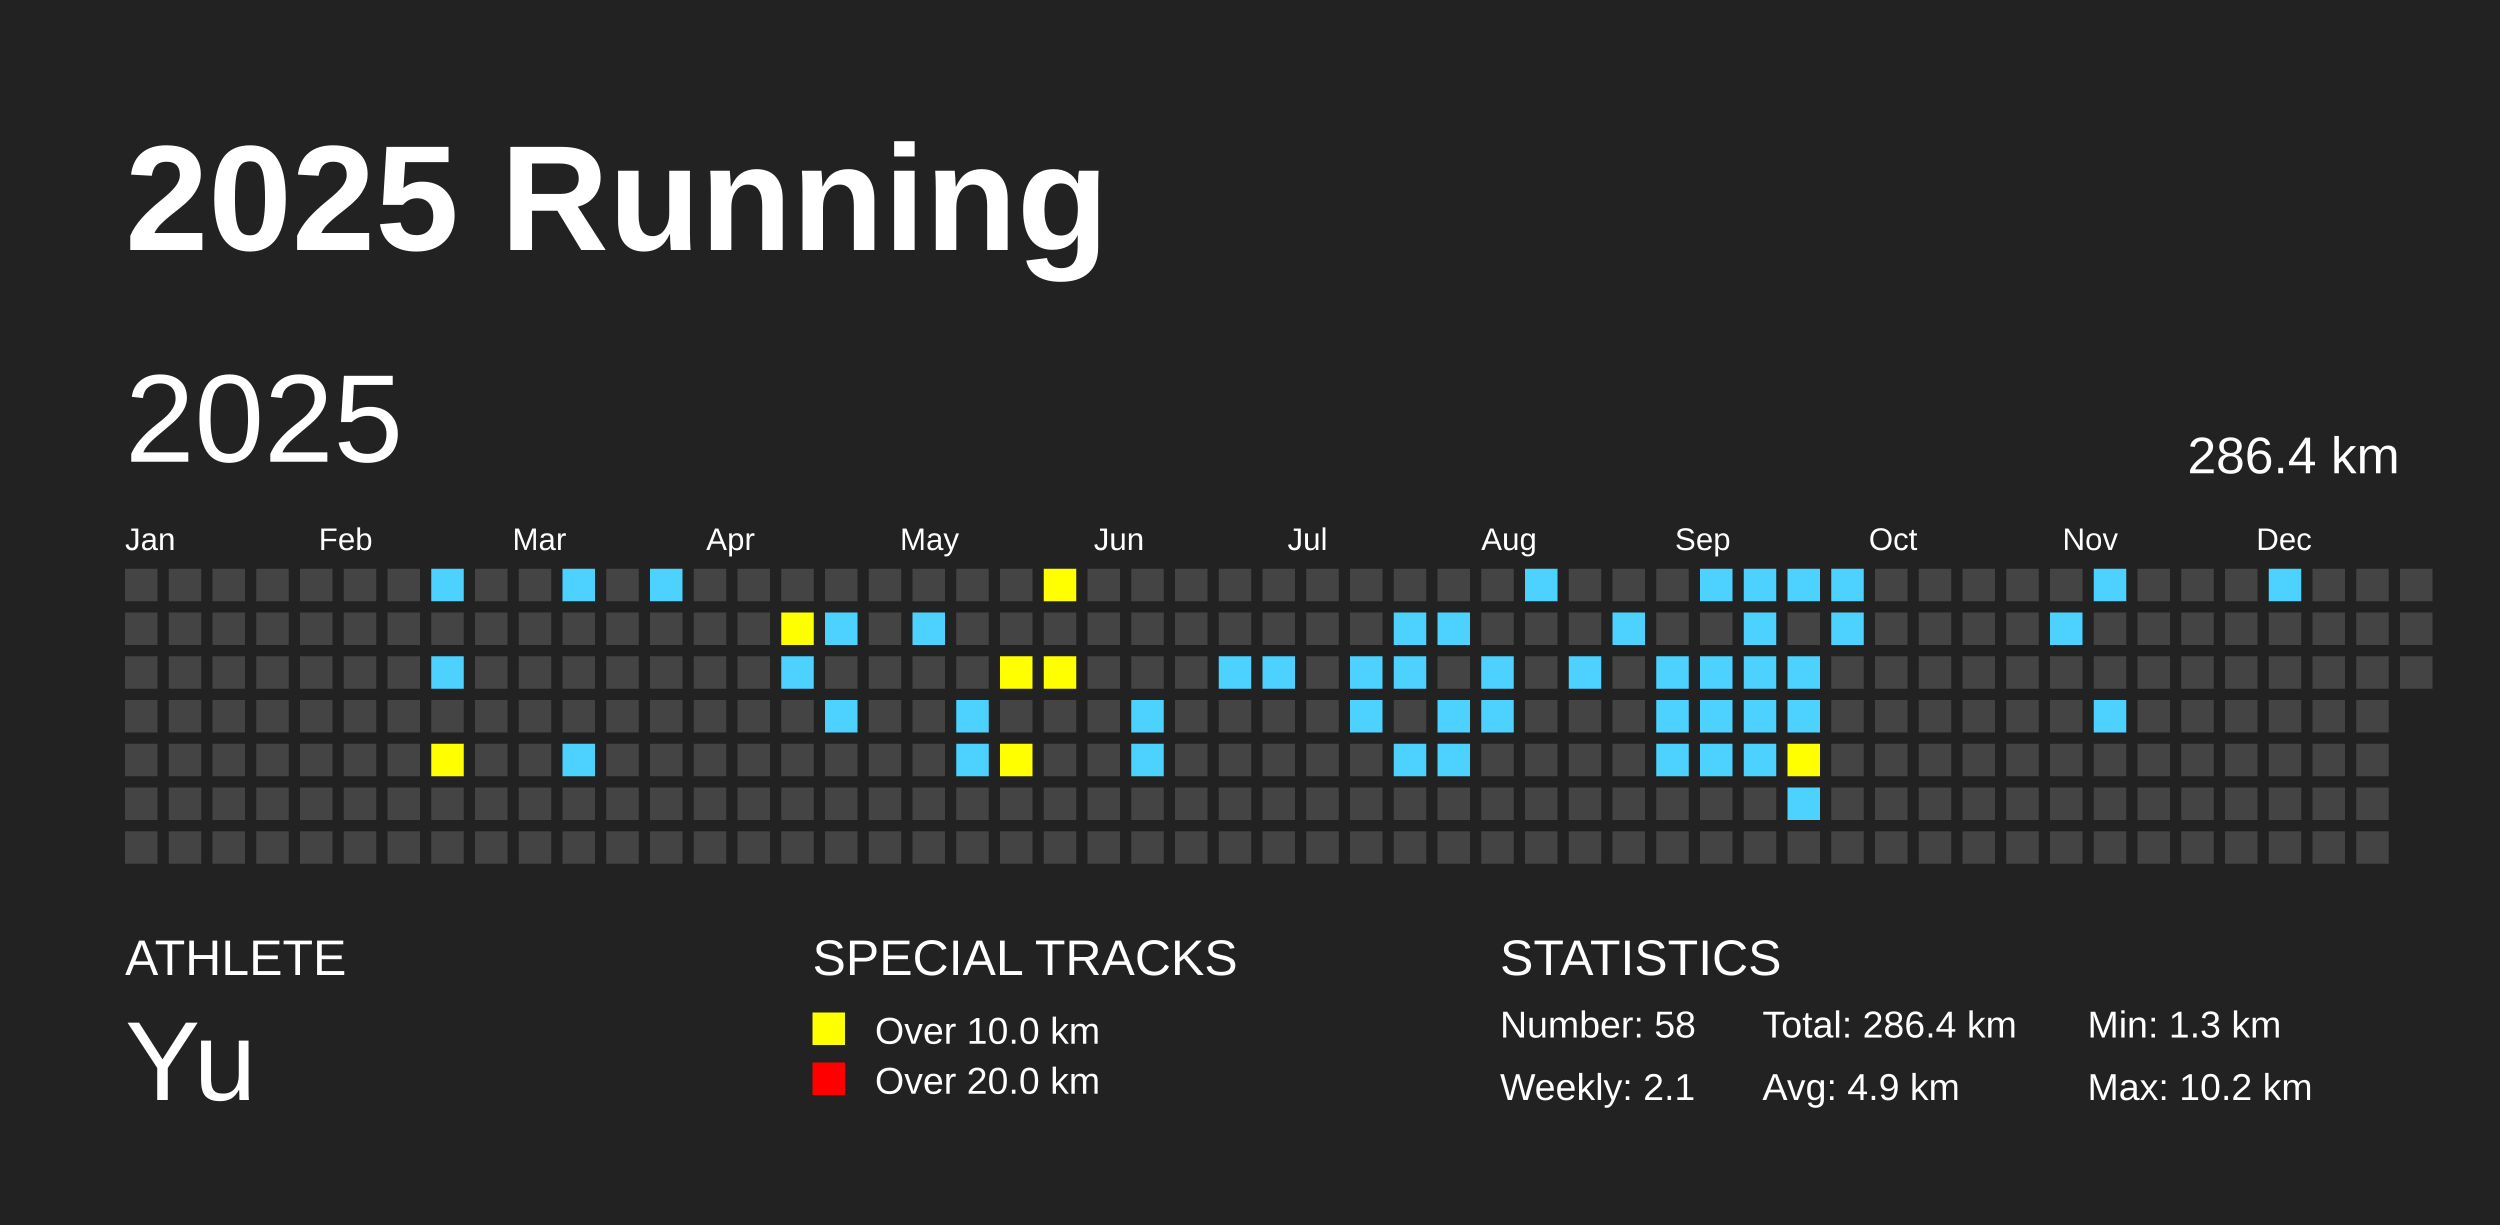
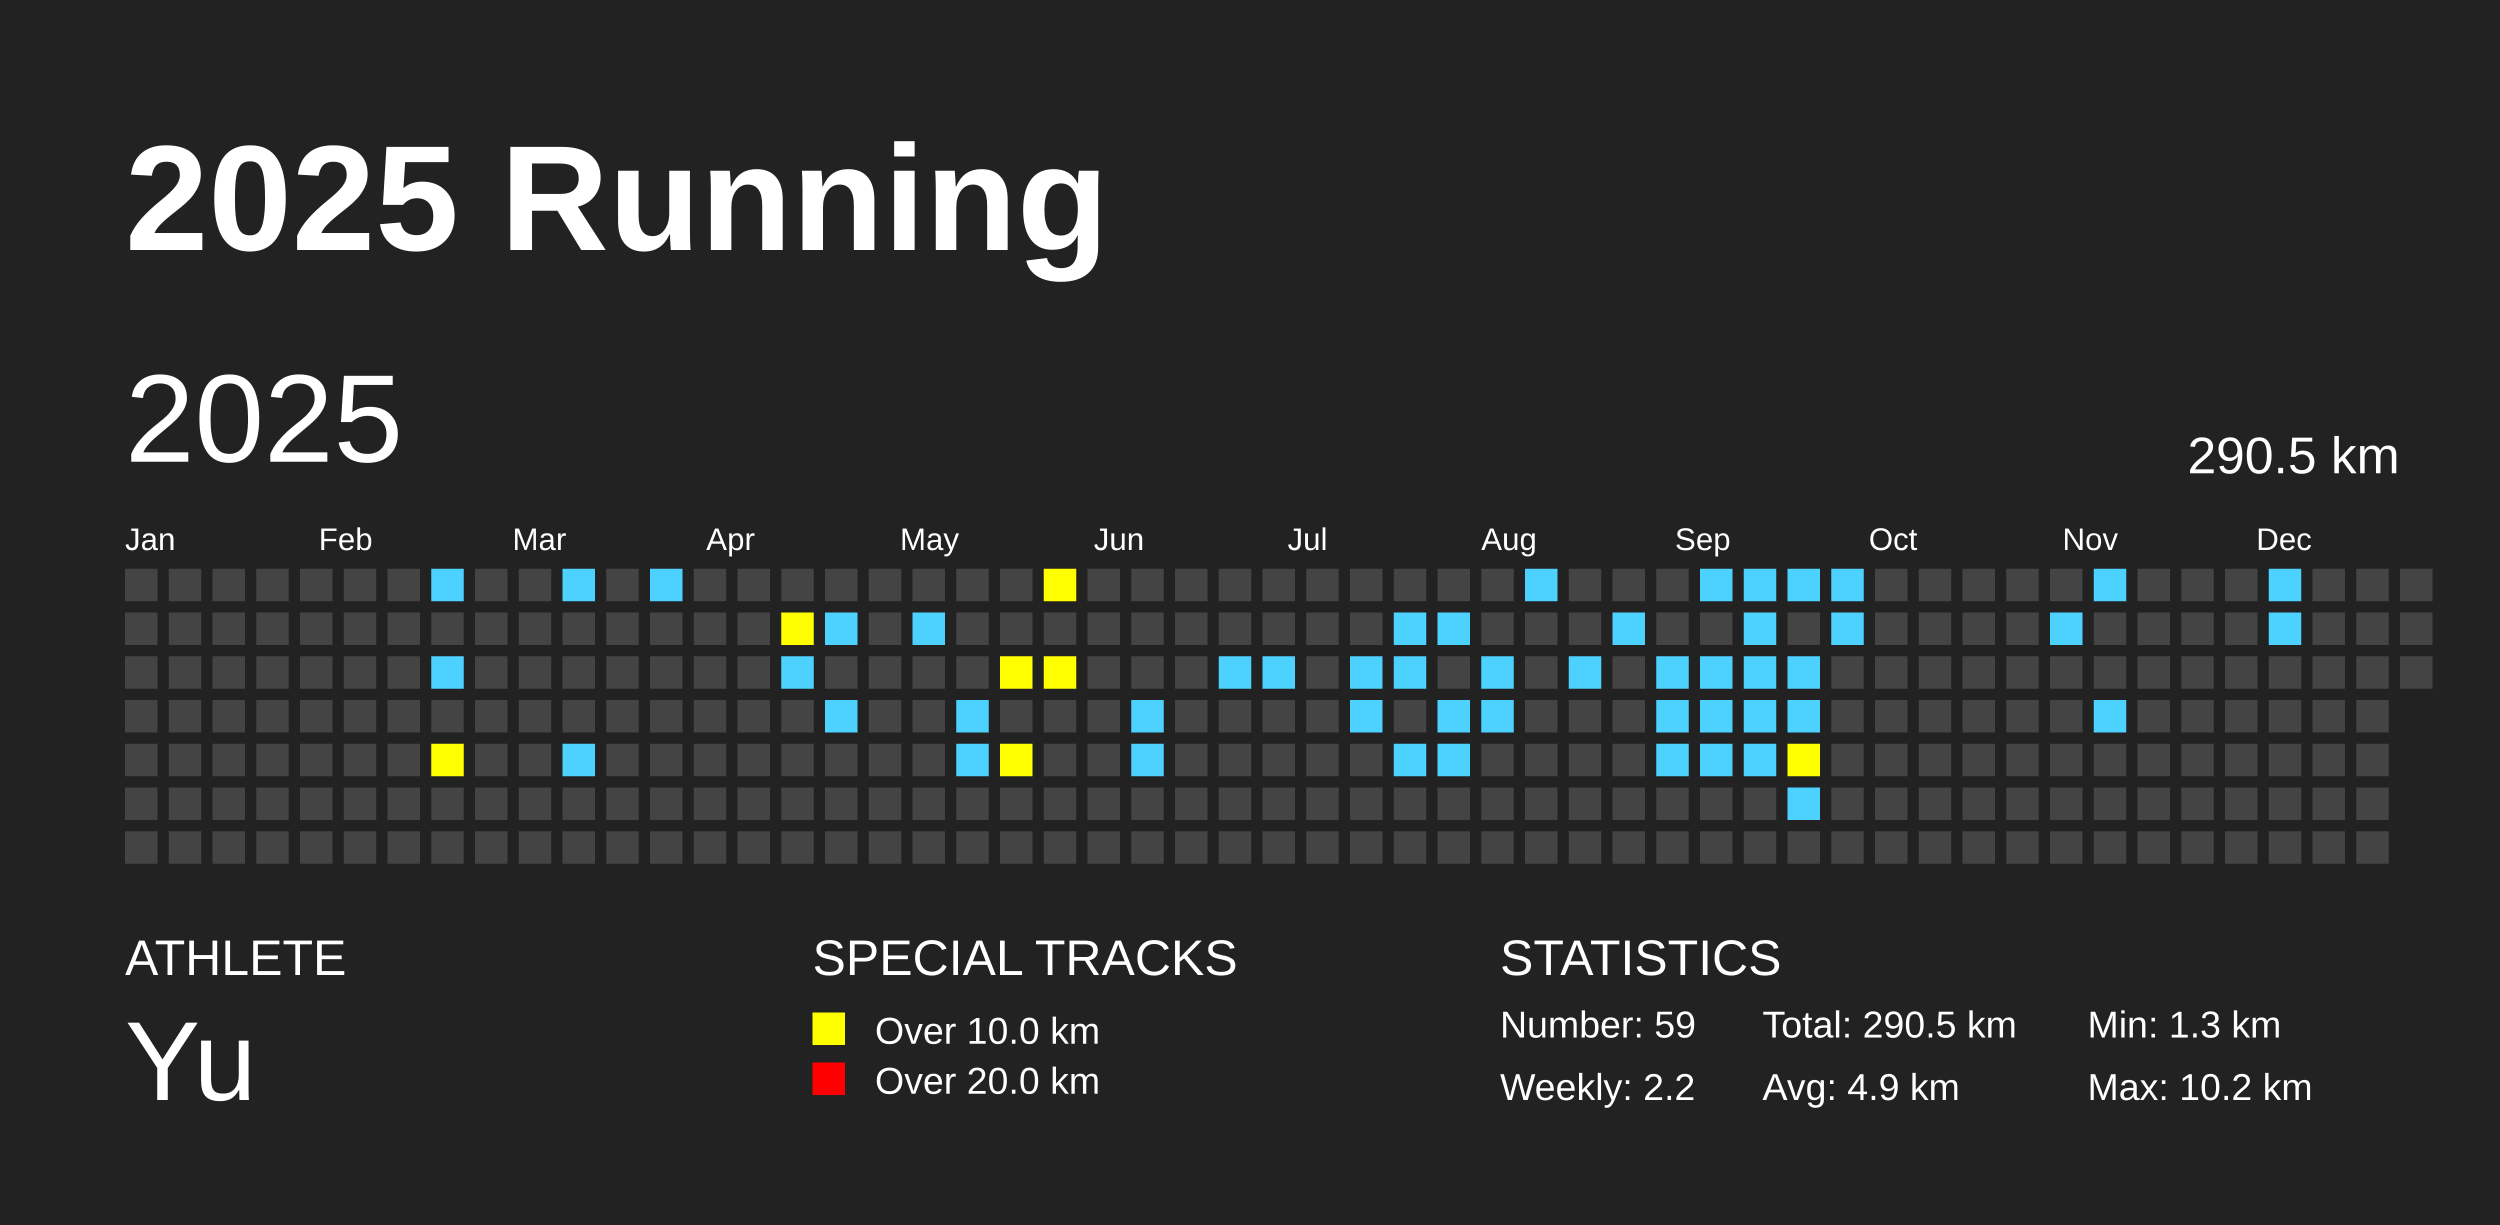
<svg xmlns="http://www.w3.org/2000/svg" baseProfile="full" height="98mm" version="1.1" viewBox="0,0,200,98" width="200mm">
  <defs />
  <rect fill="#222222" height="98" width="200" x="0" y="0" />
  <text fill="#FFFFFF" style="font-size:12px; font-family:Arial; font-weight:bold;" x="10" y="20">2025 Running</text>
  <text fill="#FFFFFF" style="font-size:4px; font-family:Arial" x="10" y="78">ATHLETE</text>
  <text fill="#FFFFFF" style="font-size:9px; font-family:Arial" x="10" y="88">Yu</text>
  <text fill="#FFFFFF" style="font-size:4px; font-family:Arial" x="65" y="78">SPECIAL TRACKS</text>
  <rect fill="yellow" height="2.6" width="2.6" x="65" y="81" />
  <text fill="#FFFFFF" style="font-size:3px; font-family:Arial" x="70" y="83.5">Over 10.0 km</text>
  <rect fill="red" height="2.6" width="2.6" x="65" y="85" />
  <text fill="#FFFFFF" style="font-size:3px; font-family:Arial" x="70" y="87.5">Over 20.0 km</text>
  <text fill="#FFFFFF" style="font-size:4px; font-family:Arial" x="120" y="78">STATISTICS</text>
-   <text fill="#FFFFFF" style="font-size:3px; font-family:Arial" x="120" y="83">Number: 58</text>
-   <text fill="#FFFFFF" style="font-size:3px; font-family:Arial" x="120" y="88">Weekly: 2.1</text>
-   <text fill="#FFFFFF" style="font-size:3px; font-family:Arial" x="141" y="83">Total: 286.4 km</text>
+   <text fill="#FFFFFF" style="font-size:3px; font-family:Arial" x="120" y="83">Number: 59</text>
+   <text fill="#FFFFFF" style="font-size:3px; font-family:Arial" x="120" y="88">Weekly: 2.2</text>
+   <text fill="#FFFFFF" style="font-size:3px; font-family:Arial" x="141" y="83">Total: 290.5 km</text>
  <text fill="#FFFFFF" style="font-size:3px; font-family:Arial" x="141" y="88">Avg: 4.9 km</text>
  <text fill="#FFFFFF" style="font-size:3px; font-family:Arial" x="167" y="83">Min: 1.3 km</text>
  <text fill="#FFFFFF" style="font-size:3px; font-family:Arial" x="167" y="88">Max: 10.2 km</text>
  <text dominant-baseline="hanging" fill="#FFFFFF" style="font-size:10.0px; font-family:Arial;" x="10" y="30">2025</text>
-   <text dominant-baseline="hanging" fill="#FFFFFF" style="font-size:4.125px; font-family:Arial;" x="175" y="35">286.4 km</text>
+   <text dominant-baseline="hanging" fill="#FFFFFF" style="font-size:4.125px; font-family:Arial;" x="175" y="35">290.5 km</text>
  <text fill="#FFFFFF" style="font-size:2.5px; font-family:Arial" x="10.0" y="44">Jan</text>
  <text fill="#FFFFFF" style="font-size:2.5px; font-family:Arial" x="25.5" y="44">Feb</text>
  <text fill="#FFFFFF" style="font-size:2.5px; font-family:Arial" x="41.0" y="44">Mar</text>
  <text fill="#FFFFFF" style="font-size:2.5px; font-family:Arial" x="56.5" y="44">Apr</text>
  <text fill="#FFFFFF" style="font-size:2.5px; font-family:Arial" x="72.0" y="44">May</text>
  <text fill="#FFFFFF" style="font-size:2.5px; font-family:Arial" x="87.5" y="44">Jun</text>
  <text fill="#FFFFFF" style="font-size:2.5px; font-family:Arial" x="103.0" y="44">Jul</text>
  <text fill="#FFFFFF" style="font-size:2.5px; font-family:Arial" x="118.5" y="44">Aug</text>
  <text fill="#FFFFFF" style="font-size:2.5px; font-family:Arial" x="134.0" y="44">Sep</text>
  <text fill="#FFFFFF" style="font-size:2.5px; font-family:Arial" x="149.5" y="44">Oct</text>
  <text fill="#FFFFFF" style="font-size:2.5px; font-family:Arial" x="165.0" y="44">Nov</text>
  <text fill="#FFFFFF" style="font-size:2.5px; font-family:Arial" x="180.5" y="44">Dec</text>
  <rect fill="#444444" height="2.6" width="2.6" x="10.0" y="45.5" />
  <rect fill="#444444" height="2.6" width="2.6" x="10.0" y="49.0" />
  <rect fill="#444444" height="2.6" width="2.6" x="10.0" y="52.5" />
  <rect fill="#444444" height="2.6" width="2.6" x="10.0" y="56.0" />
  <rect fill="#444444" height="2.6" width="2.6" x="10.0" y="59.5" />
  <rect fill="#444444" height="2.6" width="2.6" x="10.0" y="63.0" />
  <rect fill="#444444" height="2.6" width="2.6" x="10.0" y="66.5" />
  <rect fill="#444444" height="2.6" width="2.6" x="13.5" y="45.5" />
  <rect fill="#444444" height="2.6" width="2.6" x="13.5" y="49.0" />
  <rect fill="#444444" height="2.6" width="2.6" x="13.5" y="52.5" />
  <rect fill="#444444" height="2.6" width="2.6" x="13.5" y="56.0" />
  <rect fill="#444444" height="2.6" width="2.6" x="13.5" y="59.5" />
  <rect fill="#444444" height="2.6" width="2.6" x="13.5" y="63.0" />
  <rect fill="#444444" height="2.6" width="2.6" x="13.5" y="66.5" />
  <rect fill="#444444" height="2.6" width="2.6" x="17.0" y="45.5" />
  <rect fill="#444444" height="2.6" width="2.6" x="17.0" y="49.0" />
  <rect fill="#444444" height="2.6" width="2.6" x="17.0" y="52.5" />
  <rect fill="#444444" height="2.6" width="2.6" x="17.0" y="56.0" />
  <rect fill="#444444" height="2.6" width="2.6" x="17.0" y="59.5" />
  <rect fill="#444444" height="2.6" width="2.6" x="17.0" y="63.0" />
  <rect fill="#444444" height="2.6" width="2.6" x="17.0" y="66.5" />
  <rect fill="#444444" height="2.6" width="2.6" x="20.5" y="45.5" />
  <rect fill="#444444" height="2.6" width="2.6" x="20.5" y="49.0" />
  <rect fill="#444444" height="2.6" width="2.6" x="20.5" y="52.5" />
  <rect fill="#444444" height="2.6" width="2.6" x="20.5" y="56.0" />
  <rect fill="#444444" height="2.6" width="2.6" x="20.5" y="59.5" />
  <rect fill="#444444" height="2.6" width="2.6" x="20.5" y="63.0" />
  <rect fill="#444444" height="2.6" width="2.6" x="20.5" y="66.5" />
  <rect fill="#444444" height="2.6" width="2.6" x="24.0" y="45.5" />
  <rect fill="#444444" height="2.6" width="2.6" x="24.0" y="49.0" />
  <rect fill="#444444" height="2.6" width="2.6" x="24.0" y="52.5" />
  <rect fill="#444444" height="2.6" width="2.6" x="24.0" y="56.0" />
  <rect fill="#444444" height="2.6" width="2.6" x="24.0" y="59.5" />
  <rect fill="#444444" height="2.6" width="2.6" x="24.0" y="63.0" />
  <rect fill="#444444" height="2.6" width="2.6" x="24.0" y="66.5" />
  <rect fill="#444444" height="2.6" width="2.6" x="27.5" y="45.5" />
  <rect fill="#444444" height="2.6" width="2.6" x="27.5" y="49.0" />
  <rect fill="#444444" height="2.6" width="2.6" x="27.5" y="52.5" />
  <rect fill="#444444" height="2.6" width="2.6" x="27.5" y="56.0" />
  <rect fill="#444444" height="2.6" width="2.6" x="27.5" y="59.5" />
  <rect fill="#444444" height="2.6" width="2.6" x="27.5" y="63.0" />
  <rect fill="#444444" height="2.6" width="2.6" x="27.5" y="66.5" />
  <rect fill="#444444" height="2.6" width="2.6" x="31.0" y="45.5" />
  <rect fill="#444444" height="2.6" width="2.6" x="31.0" y="49.0" />
  <rect fill="#444444" height="2.6" width="2.6" x="31.0" y="52.5" />
  <rect fill="#444444" height="2.6" width="2.6" x="31.0" y="56.0" />
  <rect fill="#444444" height="2.6" width="2.6" x="31.0" y="59.5" />
  <rect fill="#444444" height="2.6" width="2.6" x="31.0" y="63.0" />
  <rect fill="#444444" height="2.6" width="2.6" x="31.0" y="66.5" />
  <rect fill="#4DD2FF" height="2.6" width="2.6" x="34.5" y="45.5" />
  <rect fill="#444444" height="2.6" width="2.6" x="34.5" y="49.0" />
  <rect fill="#4DD2FF" height="2.6" width="2.6" x="34.5" y="52.5" />
  <rect fill="#444444" height="2.6" width="2.6" x="34.5" y="56.0" />
  <rect fill="yellow" height="2.6" width="2.6" x="34.5" y="59.5" />
  <rect fill="#444444" height="2.6" width="2.6" x="34.5" y="63.0" />
  <rect fill="#444444" height="2.6" width="2.6" x="34.5" y="66.5" />
  <rect fill="#444444" height="2.6" width="2.6" x="38.0" y="45.5" />
  <rect fill="#444444" height="2.6" width="2.6" x="38.0" y="49.0" />
  <rect fill="#444444" height="2.6" width="2.6" x="38.0" y="52.5" />
  <rect fill="#444444" height="2.6" width="2.6" x="38.0" y="56.0" />
  <rect fill="#444444" height="2.6" width="2.6" x="38.0" y="59.5" />
  <rect fill="#444444" height="2.6" width="2.6" x="38.0" y="63.0" />
  <rect fill="#444444" height="2.6" width="2.6" x="38.0" y="66.5" />
  <rect fill="#444444" height="2.6" width="2.6" x="41.5" y="45.5" />
  <rect fill="#444444" height="2.6" width="2.6" x="41.5" y="49.0" />
  <rect fill="#444444" height="2.6" width="2.6" x="41.5" y="52.5" />
  <rect fill="#444444" height="2.6" width="2.6" x="41.5" y="56.0" />
  <rect fill="#444444" height="2.6" width="2.6" x="41.5" y="59.5" />
  <rect fill="#444444" height="2.6" width="2.6" x="41.5" y="63.0" />
  <rect fill="#444444" height="2.6" width="2.6" x="41.5" y="66.5" />
  <rect fill="#4DD2FF" height="2.6" width="2.6" x="45.0" y="45.5" />
  <rect fill="#444444" height="2.6" width="2.6" x="45.0" y="49.0" />
  <rect fill="#444444" height="2.6" width="2.6" x="45.0" y="52.5" />
  <rect fill="#444444" height="2.6" width="2.6" x="45.0" y="56.0" />
  <rect fill="#4DD2FF" height="2.6" width="2.6" x="45.0" y="59.5" />
  <rect fill="#444444" height="2.6" width="2.6" x="45.0" y="63.0" />
  <rect fill="#444444" height="2.6" width="2.6" x="45.0" y="66.5" />
  <rect fill="#444444" height="2.6" width="2.6" x="48.5" y="45.5" />
  <rect fill="#444444" height="2.6" width="2.6" x="48.5" y="49.0" />
  <rect fill="#444444" height="2.6" width="2.6" x="48.5" y="52.5" />
  <rect fill="#444444" height="2.6" width="2.6" x="48.5" y="56.0" />
  <rect fill="#444444" height="2.6" width="2.6" x="48.5" y="59.5" />
  <rect fill="#444444" height="2.6" width="2.6" x="48.5" y="63.0" />
  <rect fill="#444444" height="2.6" width="2.6" x="48.5" y="66.5" />
  <rect fill="#4DD2FF" height="2.6" width="2.6" x="52.0" y="45.5" />
  <rect fill="#444444" height="2.6" width="2.6" x="52.0" y="49.0" />
  <rect fill="#444444" height="2.6" width="2.6" x="52.0" y="52.5" />
  <rect fill="#444444" height="2.6" width="2.6" x="52.0" y="56.0" />
  <rect fill="#444444" height="2.6" width="2.6" x="52.0" y="59.5" />
  <rect fill="#444444" height="2.6" width="2.6" x="52.0" y="63.0" />
  <rect fill="#444444" height="2.6" width="2.6" x="52.0" y="66.5" />
  <rect fill="#444444" height="2.6" width="2.6" x="55.5" y="45.5" />
  <rect fill="#444444" height="2.6" width="2.6" x="55.5" y="49.0" />
  <rect fill="#444444" height="2.6" width="2.6" x="55.5" y="52.5" />
  <rect fill="#444444" height="2.6" width="2.6" x="55.5" y="56.0" />
  <rect fill="#444444" height="2.6" width="2.6" x="55.5" y="59.5" />
  <rect fill="#444444" height="2.6" width="2.6" x="55.5" y="63.0" />
  <rect fill="#444444" height="2.6" width="2.6" x="55.5" y="66.5" />
  <rect fill="#444444" height="2.6" width="2.6" x="59.0" y="45.5" />
  <rect fill="#444444" height="2.6" width="2.6" x="59.0" y="49.0" />
  <rect fill="#444444" height="2.6" width="2.6" x="59.0" y="52.5" />
  <rect fill="#444444" height="2.6" width="2.6" x="59.0" y="56.0" />
  <rect fill="#444444" height="2.6" width="2.6" x="59.0" y="59.5" />
  <rect fill="#444444" height="2.6" width="2.6" x="59.0" y="63.0" />
  <rect fill="#444444" height="2.6" width="2.6" x="59.0" y="66.5" />
  <rect fill="#444444" height="2.6" width="2.6" x="62.5" y="45.5" />
  <rect fill="yellow" height="2.6" width="2.6" x="62.5" y="49.0" />
  <rect fill="#4DD2FF" height="2.6" width="2.6" x="62.5" y="52.5" />
  <rect fill="#444444" height="2.6" width="2.6" x="62.5" y="56.0" />
  <rect fill="#444444" height="2.6" width="2.6" x="62.5" y="59.5" />
  <rect fill="#444444" height="2.6" width="2.6" x="62.5" y="63.0" />
  <rect fill="#444444" height="2.6" width="2.6" x="62.5" y="66.5" />
  <rect fill="#444444" height="2.6" width="2.6" x="66.0" y="45.5" />
  <rect fill="#4DD2FF" height="2.6" width="2.6" x="66.0" y="49.0" />
  <rect fill="#444444" height="2.6" width="2.6" x="66.0" y="52.5" />
  <rect fill="#4DD2FF" height="2.6" width="2.6" x="66.0" y="56.0" />
  <rect fill="#444444" height="2.6" width="2.6" x="66.0" y="59.5" />
  <rect fill="#444444" height="2.6" width="2.6" x="66.0" y="63.0" />
  <rect fill="#444444" height="2.6" width="2.6" x="66.0" y="66.5" />
  <rect fill="#444444" height="2.6" width="2.6" x="69.5" y="45.5" />
  <rect fill="#444444" height="2.6" width="2.6" x="69.5" y="49.0" />
  <rect fill="#444444" height="2.6" width="2.6" x="69.5" y="52.5" />
  <rect fill="#444444" height="2.6" width="2.6" x="69.5" y="56.0" />
  <rect fill="#444444" height="2.6" width="2.6" x="69.5" y="59.5" />
  <rect fill="#444444" height="2.6" width="2.6" x="69.5" y="63.0" />
  <rect fill="#444444" height="2.6" width="2.6" x="69.5" y="66.5" />
  <rect fill="#444444" height="2.6" width="2.6" x="73.0" y="45.5" />
  <rect fill="#4DD2FF" height="2.6" width="2.6" x="73.0" y="49.0" />
  <rect fill="#444444" height="2.6" width="2.6" x="73.0" y="52.5" />
  <rect fill="#444444" height="2.6" width="2.6" x="73.0" y="56.0" />
  <rect fill="#444444" height="2.6" width="2.6" x="73.0" y="59.5" />
  <rect fill="#444444" height="2.6" width="2.6" x="73.0" y="63.0" />
  <rect fill="#444444" height="2.6" width="2.6" x="73.0" y="66.5" />
  <rect fill="#444444" height="2.6" width="2.6" x="76.5" y="45.5" />
  <rect fill="#444444" height="2.6" width="2.6" x="76.5" y="49.0" />
  <rect fill="#444444" height="2.6" width="2.6" x="76.5" y="52.5" />
  <rect fill="#4DD2FF" height="2.6" width="2.6" x="76.5" y="56.0" />
  <rect fill="#4DD2FF" height="2.6" width="2.6" x="76.5" y="59.5" />
  <rect fill="#444444" height="2.6" width="2.6" x="76.5" y="63.0" />
  <rect fill="#444444" height="2.6" width="2.6" x="76.5" y="66.5" />
  <rect fill="#444444" height="2.6" width="2.6" x="80.0" y="45.5" />
  <rect fill="#444444" height="2.6" width="2.6" x="80.0" y="49.0" />
  <rect fill="yellow" height="2.6" width="2.6" x="80.0" y="52.5" />
  <rect fill="#444444" height="2.6" width="2.6" x="80.0" y="56.0" />
  <rect fill="yellow" height="2.6" width="2.6" x="80.0" y="59.5" />
  <rect fill="#444444" height="2.6" width="2.6" x="80.0" y="63.0" />
  <rect fill="#444444" height="2.6" width="2.6" x="80.0" y="66.5" />
  <rect fill="yellow" height="2.6" width="2.6" x="83.5" y="45.5" />
  <rect fill="#444444" height="2.6" width="2.6" x="83.5" y="49.0" />
  <rect fill="yellow" height="2.6" width="2.6" x="83.5" y="52.5" />
  <rect fill="#444444" height="2.6" width="2.6" x="83.5" y="56.0" />
  <rect fill="#444444" height="2.6" width="2.6" x="83.5" y="59.5" />
  <rect fill="#444444" height="2.6" width="2.6" x="83.5" y="63.0" />
  <rect fill="#444444" height="2.6" width="2.6" x="83.5" y="66.5" />
  <rect fill="#444444" height="2.6" width="2.6" x="87.0" y="45.5" />
  <rect fill="#444444" height="2.6" width="2.6" x="87.0" y="49.0" />
  <rect fill="#444444" height="2.6" width="2.6" x="87.0" y="52.5" />
  <rect fill="#444444" height="2.6" width="2.6" x="87.0" y="56.0" />
  <rect fill="#444444" height="2.6" width="2.6" x="87.0" y="59.5" />
  <rect fill="#444444" height="2.6" width="2.6" x="87.0" y="63.0" />
  <rect fill="#444444" height="2.6" width="2.6" x="87.0" y="66.5" />
  <rect fill="#444444" height="2.6" width="2.6" x="90.5" y="45.5" />
  <rect fill="#444444" height="2.6" width="2.6" x="90.5" y="49.0" />
  <rect fill="#444444" height="2.6" width="2.6" x="90.5" y="52.5" />
  <rect fill="#4DD2FF" height="2.6" width="2.6" x="90.5" y="56.0" />
  <rect fill="#4DD2FF" height="2.6" width="2.6" x="90.5" y="59.5" />
  <rect fill="#444444" height="2.6" width="2.6" x="90.5" y="63.0" />
  <rect fill="#444444" height="2.6" width="2.6" x="90.5" y="66.5" />
  <rect fill="#444444" height="2.6" width="2.6" x="94.0" y="45.5" />
  <rect fill="#444444" height="2.6" width="2.6" x="94.0" y="49.0" />
  <rect fill="#444444" height="2.6" width="2.6" x="94.0" y="52.5" />
  <rect fill="#444444" height="2.6" width="2.6" x="94.0" y="56.0" />
  <rect fill="#444444" height="2.6" width="2.6" x="94.0" y="59.5" />
  <rect fill="#444444" height="2.6" width="2.6" x="94.0" y="63.0" />
  <rect fill="#444444" height="2.6" width="2.6" x="94.0" y="66.5" />
  <rect fill="#444444" height="2.6" width="2.6" x="97.5" y="45.5" />
  <rect fill="#444444" height="2.6" width="2.6" x="97.5" y="49.0" />
  <rect fill="#4DD2FF" height="2.6" width="2.6" x="97.5" y="52.5" />
  <rect fill="#444444" height="2.6" width="2.6" x="97.5" y="56.0" />
  <rect fill="#444444" height="2.6" width="2.6" x="97.5" y="59.5" />
  <rect fill="#444444" height="2.6" width="2.6" x="97.5" y="63.0" />
  <rect fill="#444444" height="2.6" width="2.6" x="97.5" y="66.5" />
  <rect fill="#444444" height="2.6" width="2.6" x="101.0" y="45.5" />
  <rect fill="#444444" height="2.6" width="2.6" x="101.0" y="49.0" />
  <rect fill="#4DD2FF" height="2.6" width="2.6" x="101.0" y="52.5" />
  <rect fill="#444444" height="2.6" width="2.6" x="101.0" y="56.0" />
  <rect fill="#444444" height="2.6" width="2.6" x="101.0" y="59.5" />
  <rect fill="#444444" height="2.6" width="2.6" x="101.0" y="63.0" />
  <rect fill="#444444" height="2.6" width="2.6" x="101.0" y="66.5" />
  <rect fill="#444444" height="2.6" width="2.6" x="104.5" y="45.5" />
  <rect fill="#444444" height="2.6" width="2.6" x="104.5" y="49.0" />
  <rect fill="#444444" height="2.6" width="2.6" x="104.5" y="52.5" />
  <rect fill="#444444" height="2.6" width="2.6" x="104.5" y="56.0" />
  <rect fill="#444444" height="2.6" width="2.6" x="104.5" y="59.5" />
  <rect fill="#444444" height="2.6" width="2.6" x="104.5" y="63.0" />
  <rect fill="#444444" height="2.6" width="2.6" x="104.5" y="66.5" />
  <rect fill="#444444" height="2.6" width="2.6" x="108.0" y="45.5" />
  <rect fill="#444444" height="2.6" width="2.6" x="108.0" y="49.0" />
  <rect fill="#4DD2FF" height="2.6" width="2.6" x="108.0" y="52.5" />
  <rect fill="#4DD2FF" height="2.6" width="2.6" x="108.0" y="56.0" />
  <rect fill="#444444" height="2.6" width="2.6" x="108.0" y="59.5" />
  <rect fill="#444444" height="2.6" width="2.6" x="108.0" y="63.0" />
  <rect fill="#444444" height="2.6" width="2.6" x="108.0" y="66.5" />
  <rect fill="#444444" height="2.6" width="2.6" x="111.5" y="45.5" />
  <rect fill="#4DD2FF" height="2.6" width="2.6" x="111.5" y="49.0" />
  <rect fill="#4DD2FF" height="2.6" width="2.6" x="111.5" y="52.5" />
  <rect fill="#444444" height="2.6" width="2.6" x="111.5" y="56.0" />
  <rect fill="#4DD2FF" height="2.6" width="2.6" x="111.5" y="59.5" />
  <rect fill="#444444" height="2.6" width="2.6" x="111.5" y="63.0" />
  <rect fill="#444444" height="2.6" width="2.6" x="111.5" y="66.5" />
  <rect fill="#444444" height="2.6" width="2.6" x="115.0" y="45.5" />
  <rect fill="#4DD2FF" height="2.6" width="2.6" x="115.0" y="49.0" />
  <rect fill="#444444" height="2.6" width="2.6" x="115.0" y="52.5" />
  <rect fill="#4DD2FF" height="2.6" width="2.6" x="115.0" y="56.0" />
  <rect fill="#4DD2FF" height="2.6" width="2.6" x="115.0" y="59.5" />
  <rect fill="#444444" height="2.6" width="2.6" x="115.0" y="63.0" />
  <rect fill="#444444" height="2.6" width="2.6" x="115.0" y="66.5" />
  <rect fill="#444444" height="2.6" width="2.6" x="118.5" y="45.5" />
  <rect fill="#444444" height="2.6" width="2.6" x="118.5" y="49.0" />
  <rect fill="#4DD2FF" height="2.6" width="2.6" x="118.5" y="52.5" />
  <rect fill="#4DD2FF" height="2.6" width="2.6" x="118.5" y="56.0" />
  <rect fill="#444444" height="2.6" width="2.6" x="118.5" y="59.5" />
  <rect fill="#444444" height="2.6" width="2.6" x="118.5" y="63.0" />
  <rect fill="#444444" height="2.6" width="2.6" x="118.5" y="66.5" />
  <rect fill="#4DD2FF" height="2.6" width="2.6" x="122.0" y="45.5" />
  <rect fill="#444444" height="2.6" width="2.6" x="122.0" y="49.0" />
  <rect fill="#444444" height="2.6" width="2.6" x="122.0" y="52.5" />
  <rect fill="#444444" height="2.6" width="2.6" x="122.0" y="56.0" />
  <rect fill="#444444" height="2.6" width="2.6" x="122.0" y="59.5" />
  <rect fill="#444444" height="2.6" width="2.6" x="122.0" y="63.0" />
  <rect fill="#444444" height="2.6" width="2.6" x="122.0" y="66.5" />
  <rect fill="#444444" height="2.6" width="2.6" x="125.5" y="45.5" />
  <rect fill="#444444" height="2.6" width="2.6" x="125.5" y="49.0" />
  <rect fill="#4DD2FF" height="2.6" width="2.6" x="125.5" y="52.5" />
  <rect fill="#444444" height="2.6" width="2.6" x="125.5" y="56.0" />
  <rect fill="#444444" height="2.6" width="2.6" x="125.5" y="59.5" />
  <rect fill="#444444" height="2.6" width="2.6" x="125.5" y="63.0" />
  <rect fill="#444444" height="2.6" width="2.6" x="125.5" y="66.5" />
  <rect fill="#444444" height="2.6" width="2.6" x="129.0" y="45.5" />
  <rect fill="#4DD2FF" height="2.6" width="2.6" x="129.0" y="49.0" />
  <rect fill="#444444" height="2.6" width="2.6" x="129.0" y="52.5" />
  <rect fill="#444444" height="2.6" width="2.6" x="129.0" y="56.0" />
  <rect fill="#444444" height="2.6" width="2.6" x="129.0" y="59.5" />
  <rect fill="#444444" height="2.6" width="2.6" x="129.0" y="63.0" />
  <rect fill="#444444" height="2.6" width="2.6" x="129.0" y="66.5" />
  <rect fill="#444444" height="2.6" width="2.6" x="132.5" y="45.5" />
  <rect fill="#444444" height="2.6" width="2.6" x="132.5" y="49.0" />
  <rect fill="#4DD2FF" height="2.6" width="2.6" x="132.5" y="52.5" />
  <rect fill="#4DD2FF" height="2.6" width="2.6" x="132.5" y="56.0" />
  <rect fill="#4DD2FF" height="2.6" width="2.6" x="132.5" y="59.5" />
  <rect fill="#444444" height="2.6" width="2.6" x="132.5" y="63.0" />
  <rect fill="#444444" height="2.6" width="2.6" x="132.5" y="66.5" />
  <rect fill="#4DD2FF" height="2.6" width="2.6" x="136.0" y="45.5" />
  <rect fill="#444444" height="2.6" width="2.6" x="136.0" y="49.0" />
  <rect fill="#4DD2FF" height="2.6" width="2.6" x="136.0" y="52.5" />
  <rect fill="#4DD2FF" height="2.6" width="2.6" x="136.0" y="56.0" />
  <rect fill="#4DD2FF" height="2.6" width="2.6" x="136.0" y="59.5" />
  <rect fill="#444444" height="2.6" width="2.6" x="136.0" y="63.0" />
  <rect fill="#444444" height="2.6" width="2.6" x="136.0" y="66.5" />
  <rect fill="#4DD2FF" height="2.6" width="2.6" x="139.5" y="45.5" />
  <rect fill="#4DD2FF" height="2.6" width="2.6" x="139.5" y="49.0" />
  <rect fill="#4DD2FF" height="2.6" width="2.6" x="139.5" y="52.5" />
  <rect fill="#4DD2FF" height="2.6" width="2.6" x="139.5" y="56.0" />
  <rect fill="#4DD2FF" height="2.6" width="2.6" x="139.5" y="59.5" />
  <rect fill="#444444" height="2.6" width="2.6" x="139.5" y="63.0" />
  <rect fill="#444444" height="2.6" width="2.6" x="139.5" y="66.5" />
  <rect fill="#4DD2FF" height="2.6" width="2.6" x="143.0" y="45.5" />
  <rect fill="#444444" height="2.6" width="2.6" x="143.0" y="49.0" />
  <rect fill="#4DD2FF" height="2.6" width="2.6" x="143.0" y="52.5" />
  <rect fill="#4DD2FF" height="2.6" width="2.6" x="143.0" y="56.0" />
  <rect fill="yellow" height="2.6" width="2.6" x="143.0" y="59.5" />
  <rect fill="#4DD2FF" height="2.6" width="2.6" x="143.0" y="63.0" />
  <rect fill="#444444" height="2.6" width="2.6" x="143.0" y="66.5" />
  <rect fill="#4DD2FF" height="2.6" width="2.6" x="146.5" y="45.5" />
  <rect fill="#4DD2FF" height="2.6" width="2.6" x="146.5" y="49.0" />
  <rect fill="#444444" height="2.6" width="2.6" x="146.5" y="52.5" />
  <rect fill="#444444" height="2.6" width="2.6" x="146.5" y="56.0" />
  <rect fill="#444444" height="2.6" width="2.6" x="146.5" y="59.5" />
  <rect fill="#444444" height="2.6" width="2.6" x="146.5" y="63.0" />
  <rect fill="#444444" height="2.6" width="2.6" x="146.5" y="66.5" />
  <rect fill="#444444" height="2.6" width="2.6" x="150.0" y="45.5" />
  <rect fill="#444444" height="2.6" width="2.6" x="150.0" y="49.0" />
  <rect fill="#444444" height="2.6" width="2.6" x="150.0" y="52.5" />
  <rect fill="#444444" height="2.6" width="2.6" x="150.0" y="56.0" />
  <rect fill="#444444" height="2.6" width="2.6" x="150.0" y="59.5" />
  <rect fill="#444444" height="2.6" width="2.6" x="150.0" y="63.0" />
  <rect fill="#444444" height="2.6" width="2.6" x="150.0" y="66.5" />
  <rect fill="#444444" height="2.6" width="2.6" x="153.5" y="45.5" />
  <rect fill="#444444" height="2.6" width="2.6" x="153.5" y="49.0" />
  <rect fill="#444444" height="2.6" width="2.6" x="153.5" y="52.5" />
  <rect fill="#444444" height="2.6" width="2.6" x="153.5" y="56.0" />
  <rect fill="#444444" height="2.6" width="2.6" x="153.5" y="59.5" />
  <rect fill="#444444" height="2.6" width="2.6" x="153.5" y="63.0" />
  <rect fill="#444444" height="2.6" width="2.6" x="153.5" y="66.5" />
  <rect fill="#444444" height="2.6" width="2.6" x="157.0" y="45.5" />
  <rect fill="#444444" height="2.6" width="2.6" x="157.0" y="49.0" />
  <rect fill="#444444" height="2.6" width="2.6" x="157.0" y="52.5" />
  <rect fill="#444444" height="2.6" width="2.6" x="157.0" y="56.0" />
  <rect fill="#444444" height="2.6" width="2.6" x="157.0" y="59.5" />
  <rect fill="#444444" height="2.6" width="2.6" x="157.0" y="63.0" />
  <rect fill="#444444" height="2.6" width="2.6" x="157.0" y="66.5" />
  <rect fill="#444444" height="2.6" width="2.6" x="160.5" y="45.5" />
  <rect fill="#444444" height="2.6" width="2.6" x="160.5" y="49.0" />
  <rect fill="#444444" height="2.6" width="2.6" x="160.5" y="52.5" />
  <rect fill="#444444" height="2.6" width="2.6" x="160.5" y="56.0" />
  <rect fill="#444444" height="2.6" width="2.6" x="160.5" y="59.5" />
  <rect fill="#444444" height="2.6" width="2.6" x="160.5" y="63.0" />
  <rect fill="#444444" height="2.6" width="2.6" x="160.5" y="66.5" />
  <rect fill="#444444" height="2.6" width="2.6" x="164.0" y="45.5" />
  <rect fill="#4DD2FF" height="2.6" width="2.6" x="164.0" y="49.0" />
  <rect fill="#444444" height="2.6" width="2.6" x="164.0" y="52.5" />
  <rect fill="#444444" height="2.6" width="2.6" x="164.0" y="56.0" />
  <rect fill="#444444" height="2.6" width="2.6" x="164.0" y="59.5" />
  <rect fill="#444444" height="2.6" width="2.6" x="164.0" y="63.0" />
  <rect fill="#444444" height="2.6" width="2.6" x="164.0" y="66.5" />
  <rect fill="#4DD2FF" height="2.6" width="2.6" x="167.5" y="45.5" />
  <rect fill="#444444" height="2.6" width="2.6" x="167.5" y="49.0" />
  <rect fill="#444444" height="2.6" width="2.6" x="167.5" y="52.5" />
  <rect fill="#4DD2FF" height="2.6" width="2.6" x="167.5" y="56.0" />
  <rect fill="#444444" height="2.6" width="2.6" x="167.5" y="59.5" />
  <rect fill="#444444" height="2.6" width="2.6" x="167.5" y="63.0" />
  <rect fill="#444444" height="2.6" width="2.6" x="167.5" y="66.5" />
  <rect fill="#444444" height="2.6" width="2.6" x="171.0" y="45.5" />
  <rect fill="#444444" height="2.6" width="2.6" x="171.0" y="49.0" />
  <rect fill="#444444" height="2.6" width="2.6" x="171.0" y="52.5" />
  <rect fill="#444444" height="2.6" width="2.6" x="171.0" y="56.0" />
  <rect fill="#444444" height="2.6" width="2.6" x="171.0" y="59.5" />
  <rect fill="#444444" height="2.6" width="2.6" x="171.0" y="63.0" />
  <rect fill="#444444" height="2.6" width="2.6" x="171.0" y="66.5" />
  <rect fill="#444444" height="2.6" width="2.6" x="174.5" y="45.5" />
  <rect fill="#444444" height="2.6" width="2.6" x="174.5" y="49.0" />
  <rect fill="#444444" height="2.6" width="2.6" x="174.5" y="52.5" />
  <rect fill="#444444" height="2.6" width="2.6" x="174.5" y="56.0" />
  <rect fill="#444444" height="2.6" width="2.6" x="174.5" y="59.5" />
  <rect fill="#444444" height="2.6" width="2.6" x="174.5" y="63.0" />
  <rect fill="#444444" height="2.6" width="2.6" x="174.5" y="66.5" />
  <rect fill="#444444" height="2.6" width="2.6" x="178.0" y="45.5" />
  <rect fill="#444444" height="2.6" width="2.6" x="178.0" y="49.0" />
  <rect fill="#444444" height="2.6" width="2.6" x="178.0" y="52.5" />
  <rect fill="#444444" height="2.6" width="2.6" x="178.0" y="56.0" />
  <rect fill="#444444" height="2.6" width="2.6" x="178.0" y="59.5" />
  <rect fill="#444444" height="2.6" width="2.6" x="178.0" y="63.0" />
  <rect fill="#444444" height="2.6" width="2.6" x="178.0" y="66.5" />
  <rect fill="#4DD2FF" height="2.6" width="2.6" x="181.5" y="45.5" />
-   <rect fill="#444444" height="2.6" width="2.6" x="181.5" y="49.0" />
+   <rect fill="#4DD2FF" height="2.6" width="2.6" x="181.5" y="49.0" />
  <rect fill="#444444" height="2.6" width="2.6" x="181.5" y="52.5" />
  <rect fill="#444444" height="2.6" width="2.6" x="181.5" y="56.0" />
  <rect fill="#444444" height="2.6" width="2.6" x="181.5" y="59.5" />
  <rect fill="#444444" height="2.6" width="2.6" x="181.5" y="63.0" />
  <rect fill="#444444" height="2.6" width="2.6" x="181.5" y="66.5" />
  <rect fill="#444444" height="2.6" width="2.6" x="185.0" y="45.5" />
  <rect fill="#444444" height="2.6" width="2.6" x="185.0" y="49.0" />
  <rect fill="#444444" height="2.6" width="2.6" x="185.0" y="52.5" />
  <rect fill="#444444" height="2.6" width="2.6" x="185.0" y="56.0" />
  <rect fill="#444444" height="2.6" width="2.6" x="185.0" y="59.5" />
  <rect fill="#444444" height="2.6" width="2.6" x="185.0" y="63.0" />
  <rect fill="#444444" height="2.6" width="2.6" x="185.0" y="66.5" />
  <rect fill="#444444" height="2.6" width="2.6" x="188.5" y="45.5" />
  <rect fill="#444444" height="2.6" width="2.6" x="188.5" y="49.0" />
  <rect fill="#444444" height="2.6" width="2.6" x="188.5" y="52.5" />
  <rect fill="#444444" height="2.6" width="2.6" x="188.5" y="56.0" />
  <rect fill="#444444" height="2.6" width="2.6" x="188.5" y="59.5" />
  <rect fill="#444444" height="2.6" width="2.6" x="188.5" y="63.0" />
  <rect fill="#444444" height="2.6" width="2.6" x="188.5" y="66.5" />
  <rect fill="#444444" height="2.6" width="2.6" x="192.0" y="45.5" />
  <rect fill="#444444" height="2.6" width="2.6" x="192.0" y="49.0" />
  <rect fill="#444444" height="2.6" width="2.6" x="192.0" y="52.5" />
</svg>
